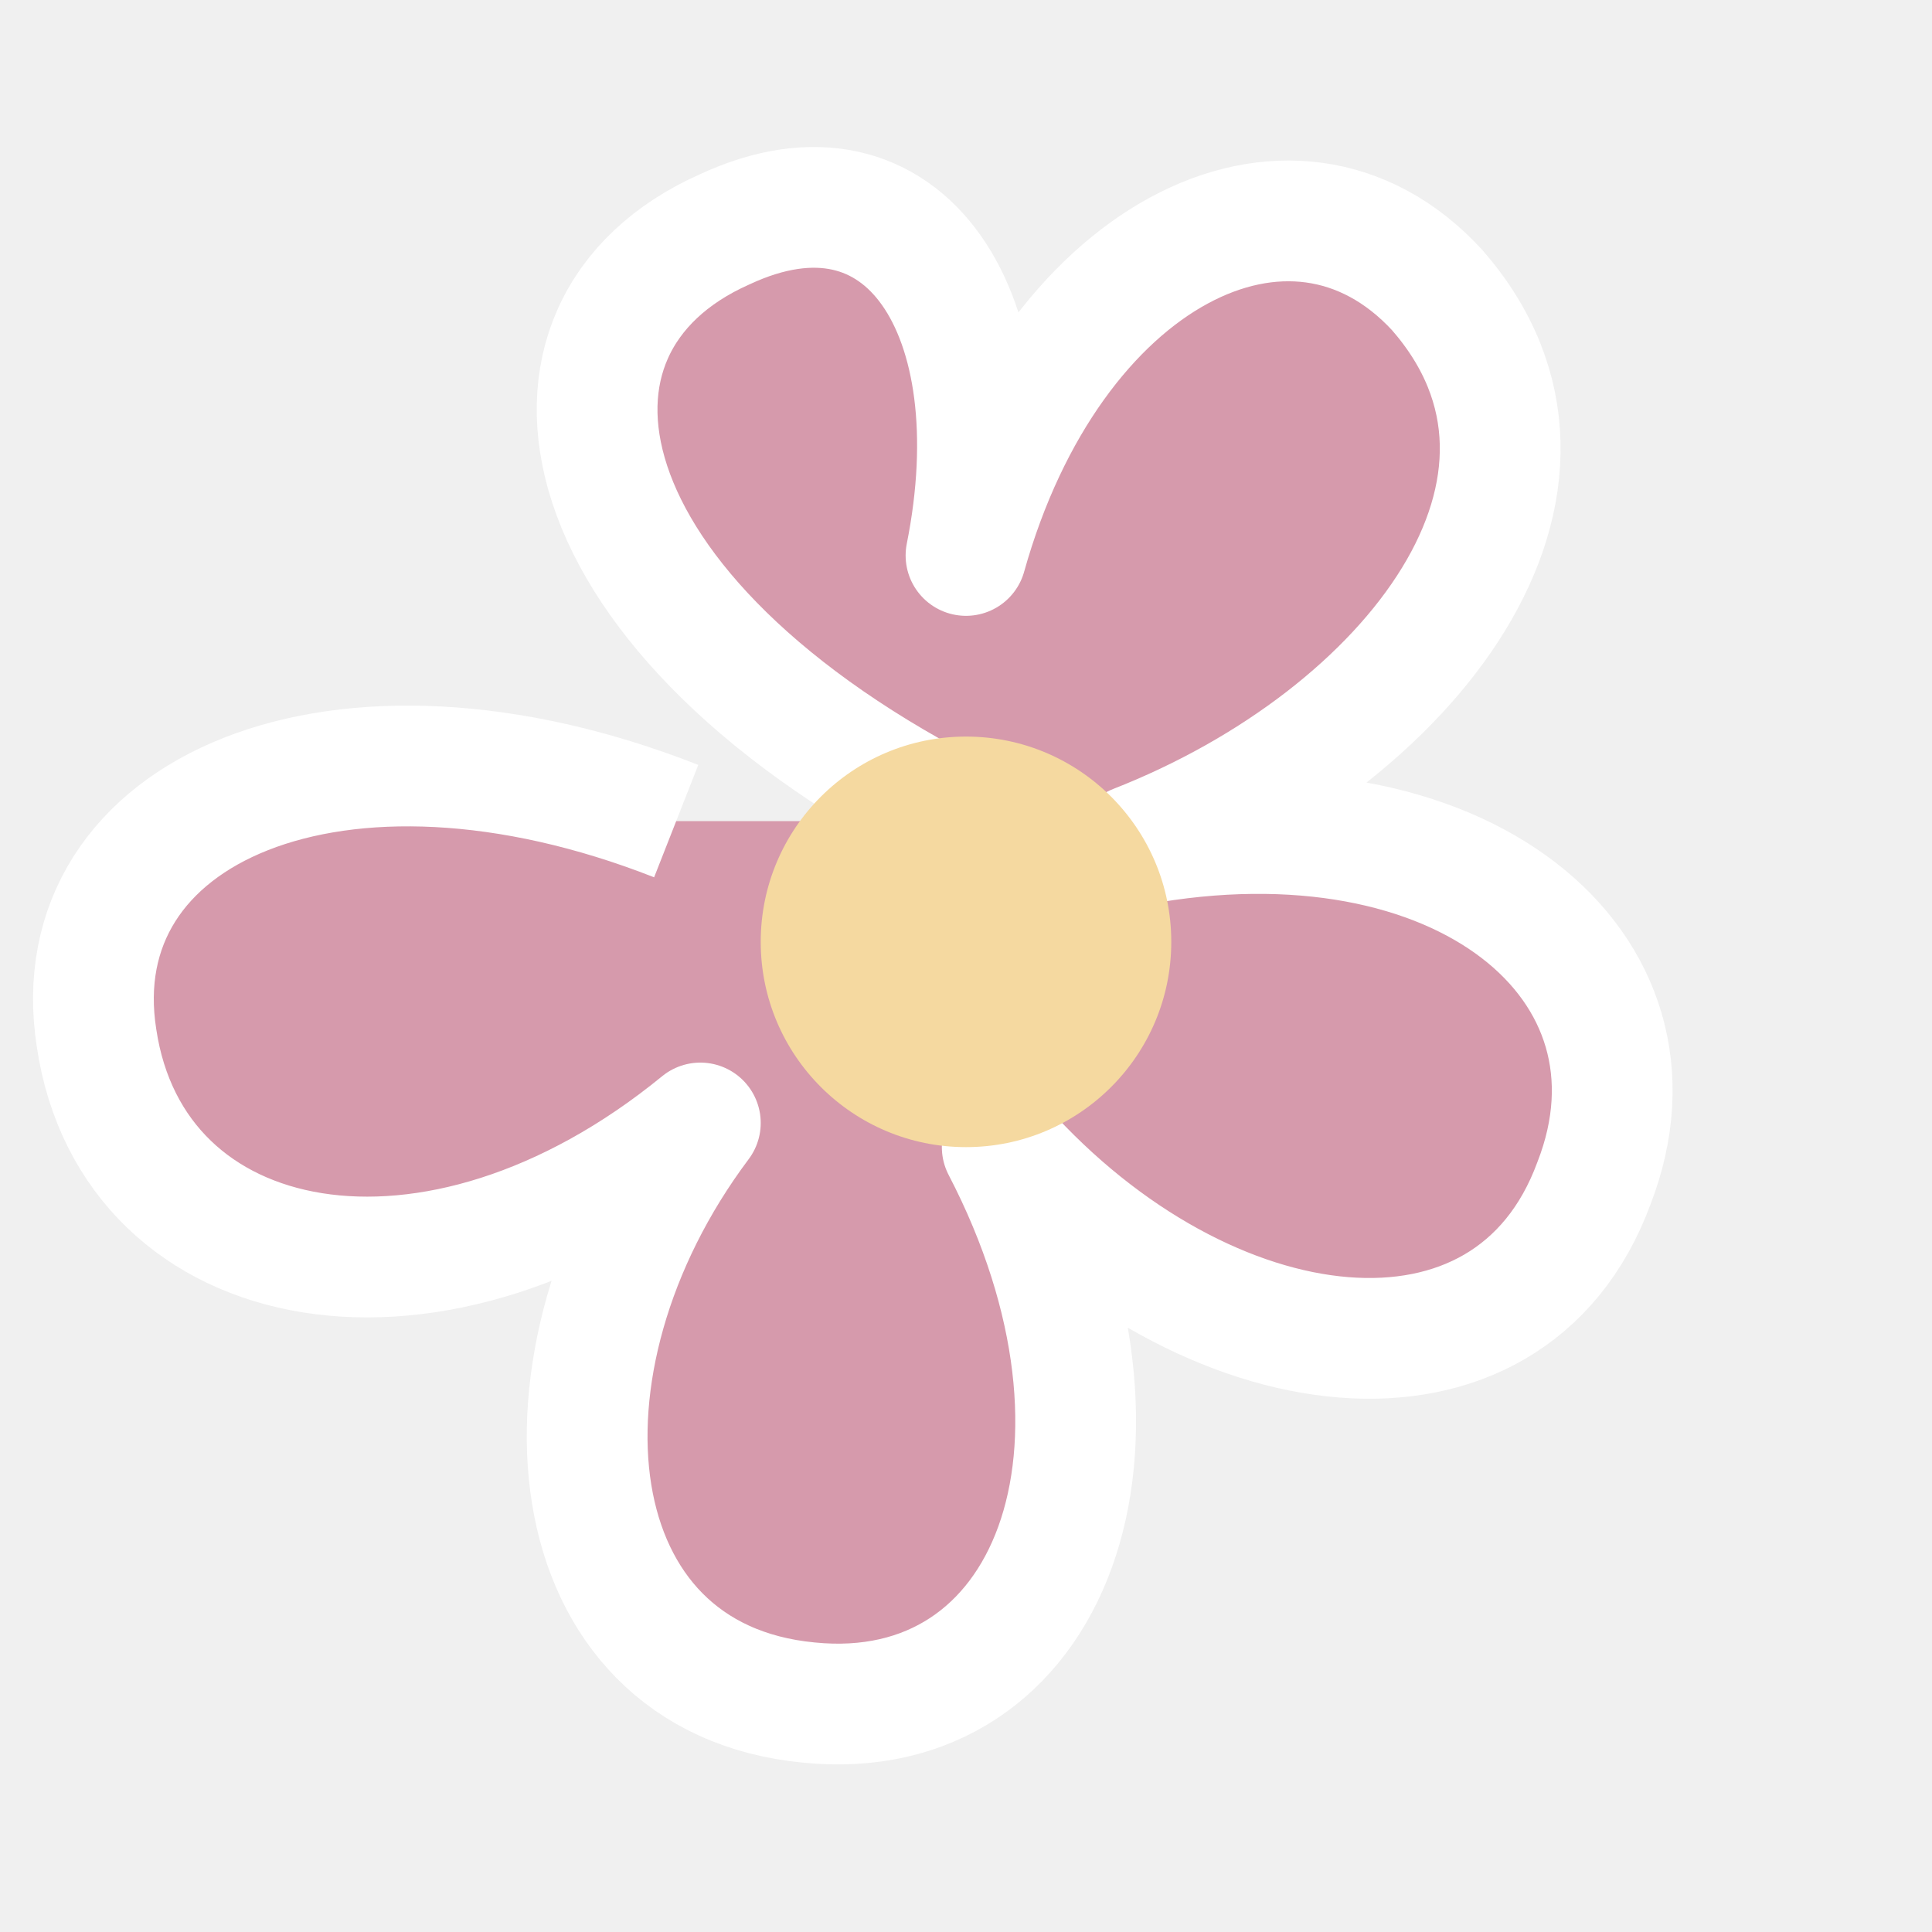
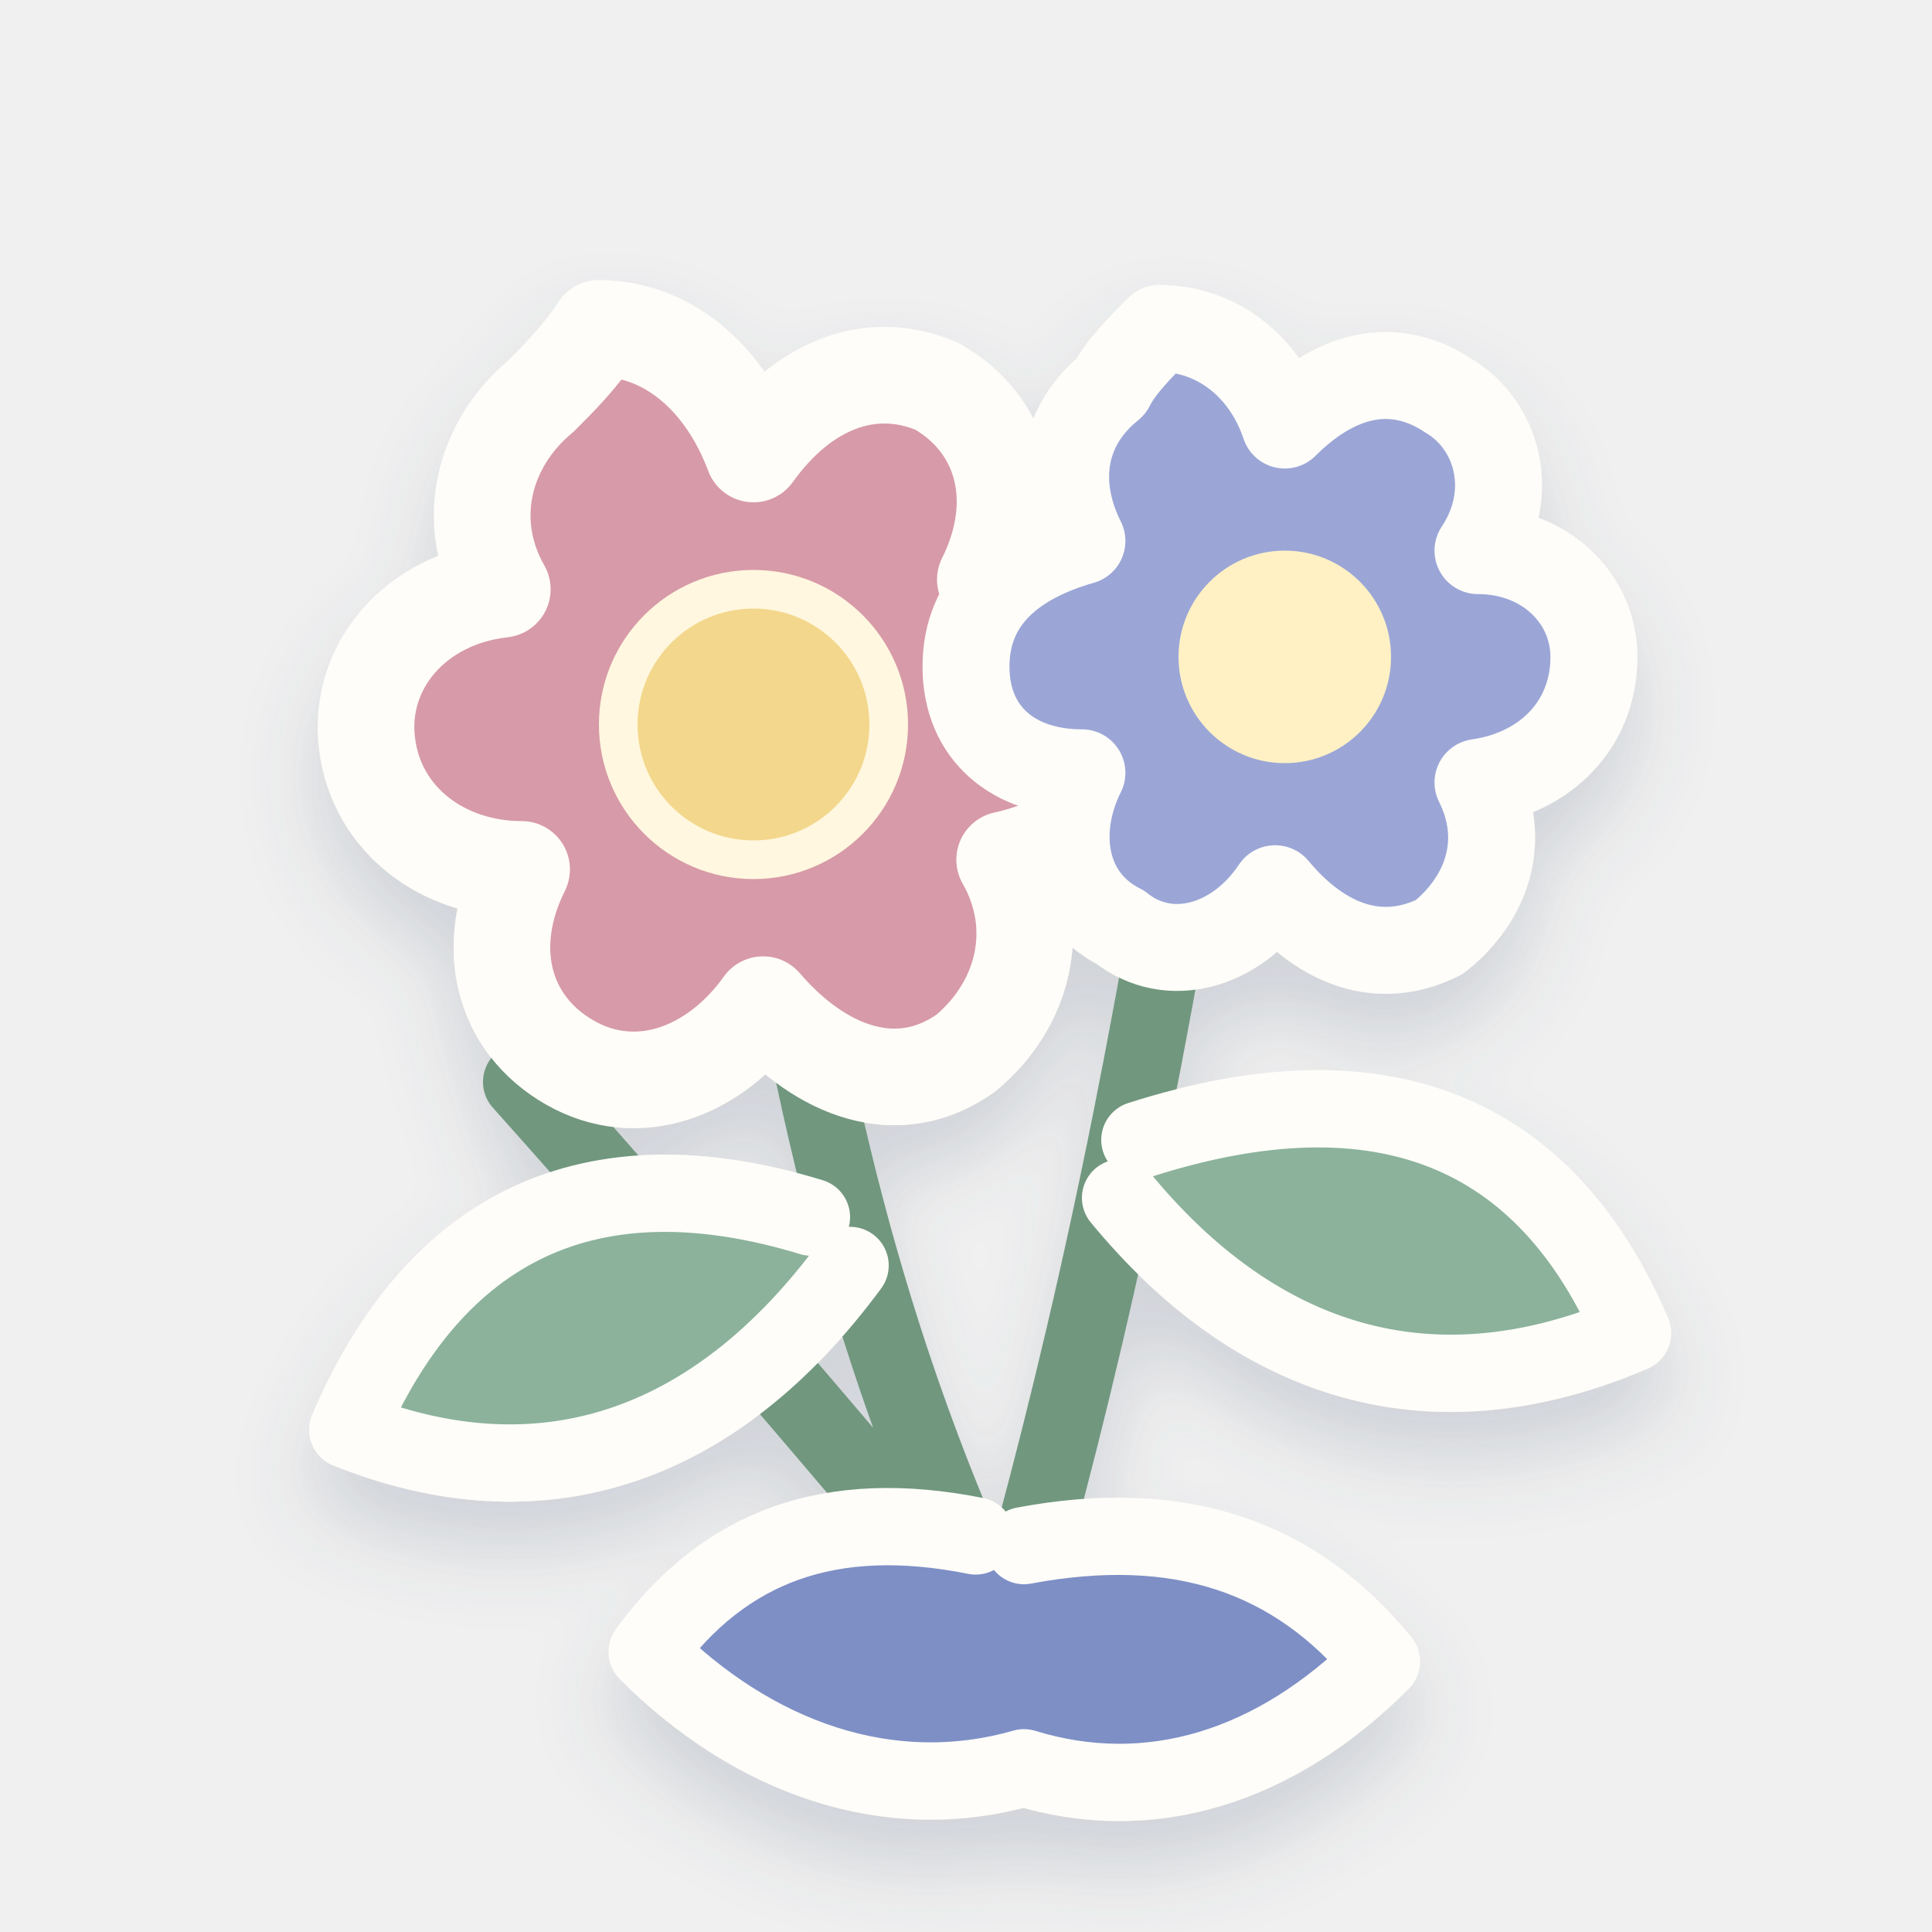
- <svg xmlns="http://www.w3.org/2000/svg" width="160" height="160" viewBox="0 0 160 160" fill="none">
-   <path d="M80 68C46 51 42 27 60 19c15-7 24 7 20 27 7-25 27-35 39-22 14 16-2 37-25 46 27-5 45 10 38 28-7 19-32 16-49-3 13 25 4 48-16 46-21-2-24-28-9-48-22 18-47 13-50-7-3-19 20-29 48-18" fill="#D69AAC" stroke="#fff" stroke-width="10" stroke-linejoin="round" />
-   <circle cx="80" cy="78" r="17" fill="#F5D9A0" />
+ <svg xmlns="http://www.w3.org/2000/svg" width="200" height="200" viewBox="0 0 200 200" fill="none">
+   <defs>
+     <filter id="shadow" x="-25%" y="-25%" width="150%" height="160%">
+       <feDropShadow dx="0" dy="5" stdDeviation="4" flood-color="#53627F" flood-opacity=".2" />
+     </filter>
+   </defs>
+   <g filter="url(#shadow)" stroke-linecap="round" stroke-linejoin="round">
+     <path d="M80 87c5 35 13 60 24 83M124 77c-6 38-12 65-20 93M54 112c17 19 33 38 50 58" stroke="#71977F" stroke-width="8" />
+     <path d="M84 126c-23-7-39 1-48 22 20 8 38 2 52-17M118 118c25-8 42-1 51 20-21 9-39 3-53-14" fill="#8CB29B" stroke="#FFFDF9" stroke-width="8" />
+     <path d="M62 34c7 0 13 5 16 13 5-7 12-10 19-7 7 4 9 12 5 20 8 0 15 5 16 13 1 8-5 14-14 16 4 7 2 15-4 20-7 5-15 2-21-5-5 7-13 10-20 6-7-4-9-12-5-20-8 0-15-5-16-13-1-8 5-15 14-16-4-7-2-15 4-20 2-2 4-4 6-7Z" fill="#D79AA8" stroke="#FFFDF9" stroke-width="10" />
+     <circle cx="78" cy="75" r="14" fill="#F3D78C" stroke="#FFF7DF" stroke-width="4" />
+     <path d="M120 34c6 0 11 4 13 10 5-5 11-7 17-3 5 3 7 10 3 16 7 0 12 5 12 11 0 7-5 12-12 13 3 6 1 12-4 16-6 3-12 1-17-5-4 6-11 8-16 4-6-3-7-10-4-16-7 0-12-4-12-11 0-7 5-11 12-13-3-6-2-12 3-16 1-2 3-4 5-6Z" fill="#9BA6D7" stroke="#FFFDF9" stroke-width="9" />
+     <circle cx="133" cy="68" r="11" fill="#FFF1C4" />
+     <path d="M101 159c-15-3-26 1-34 12 11 11 25 16 39 12 13 4 26 0 37-11-9-11-21-15-37-12" fill="#7E8FC6" stroke="#FFFDF9" stroke-width="8" />
+   </g>
</svg>
